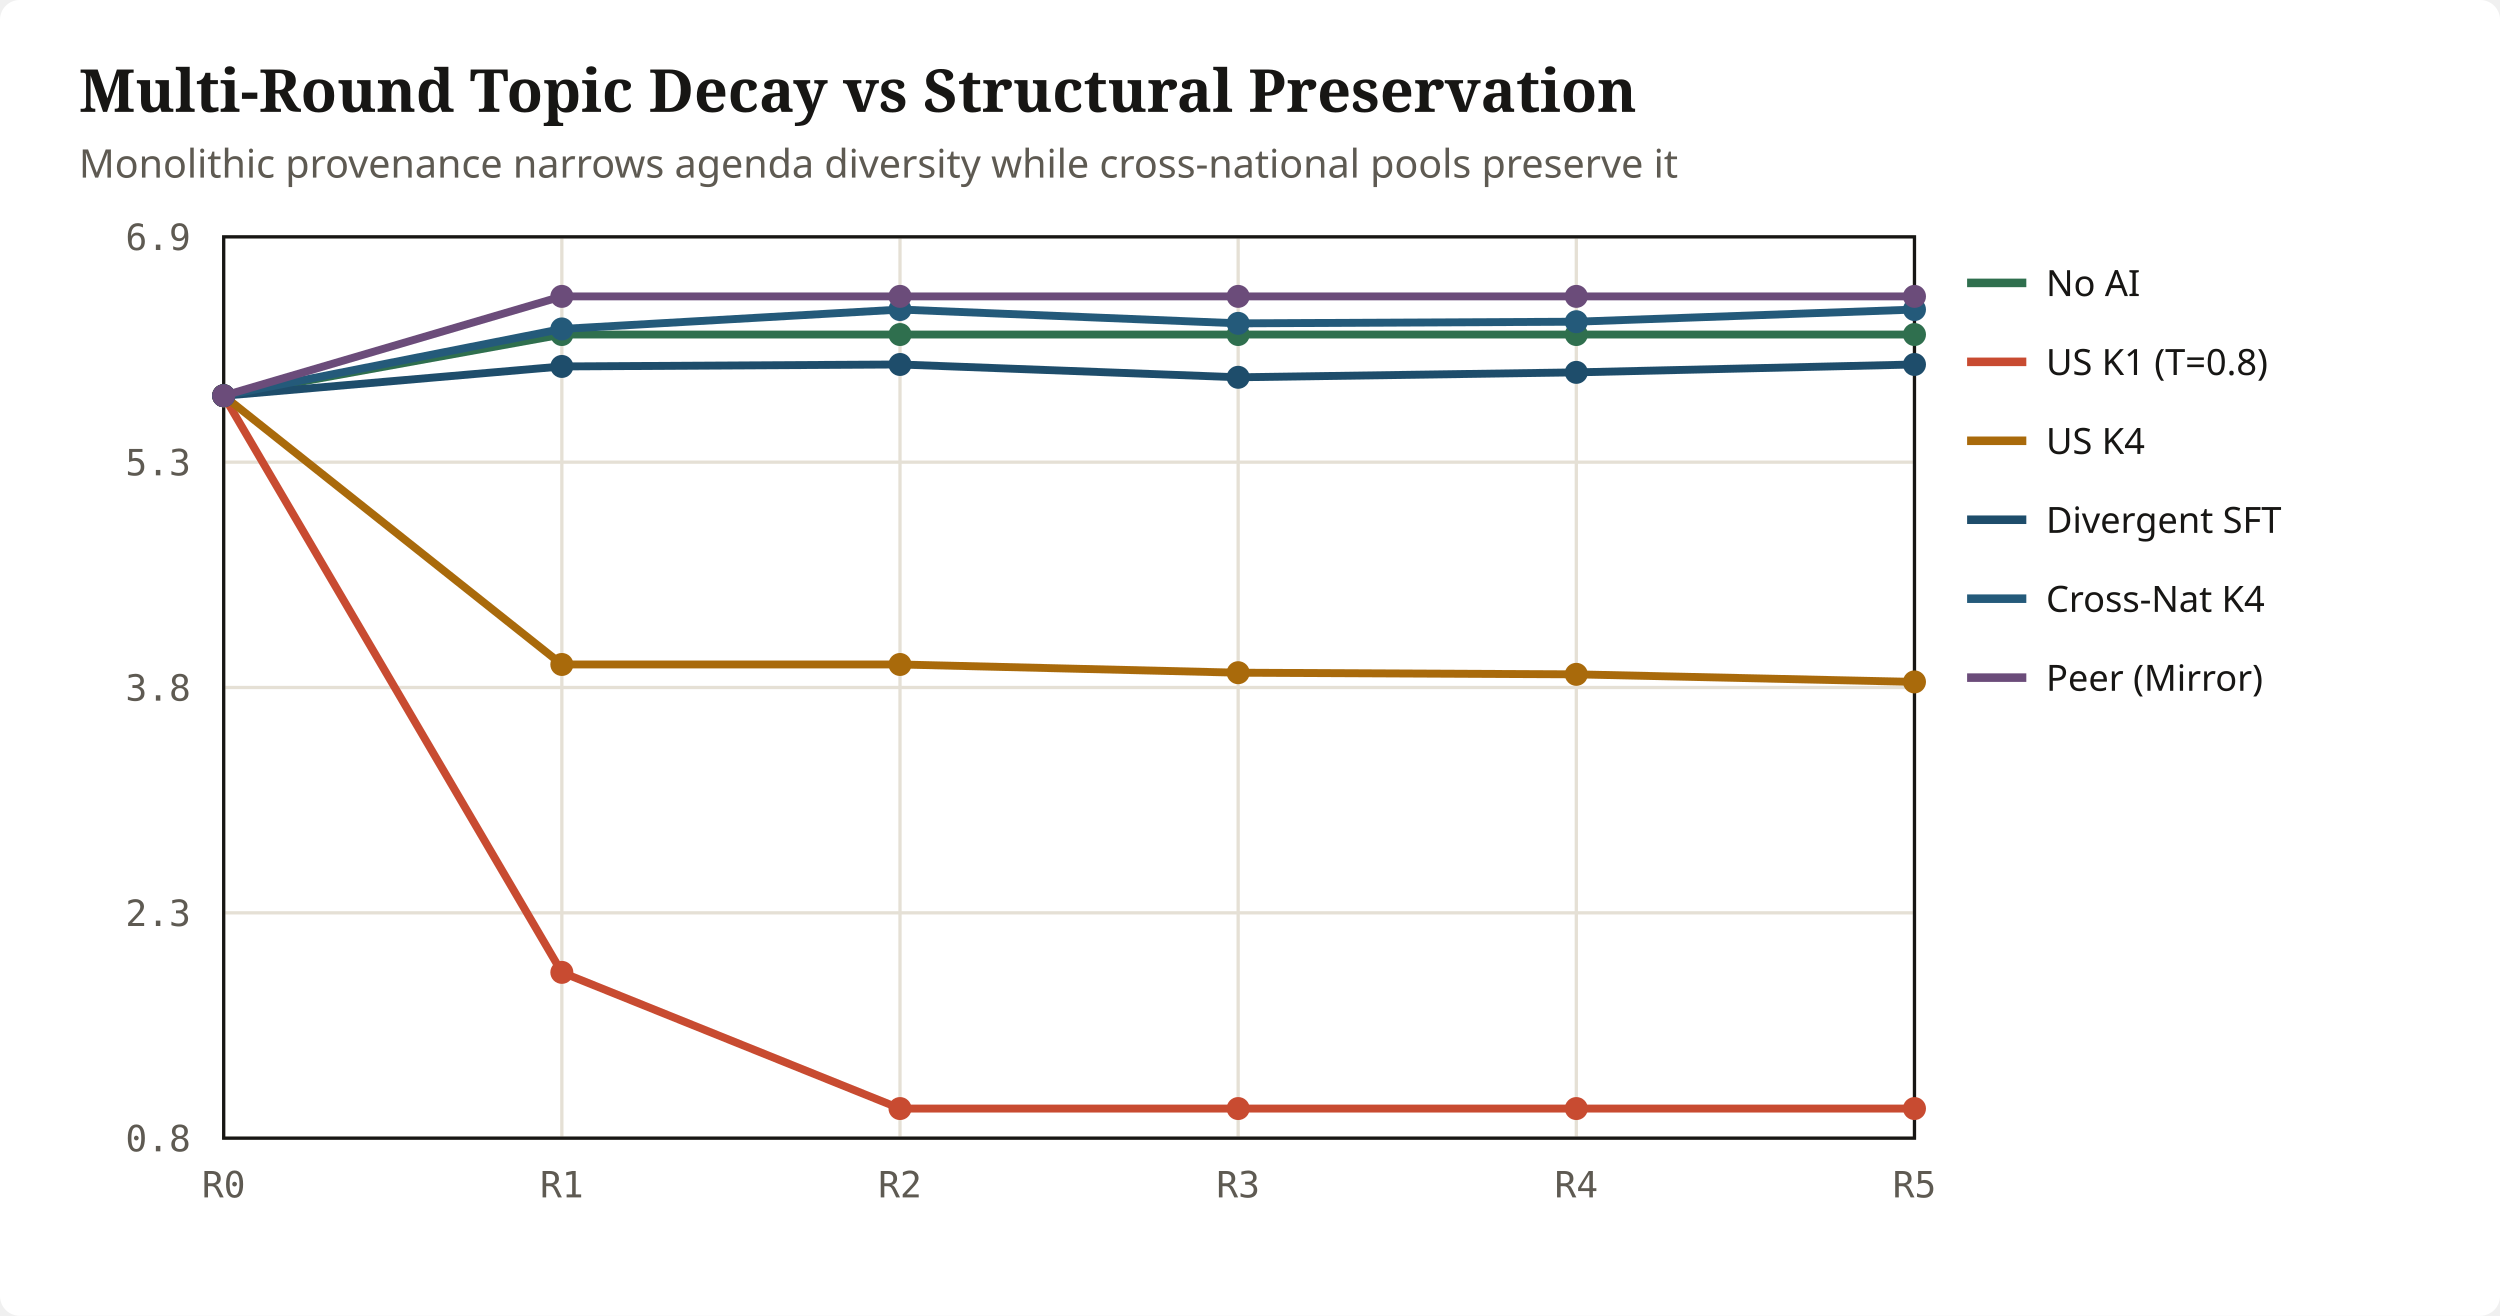
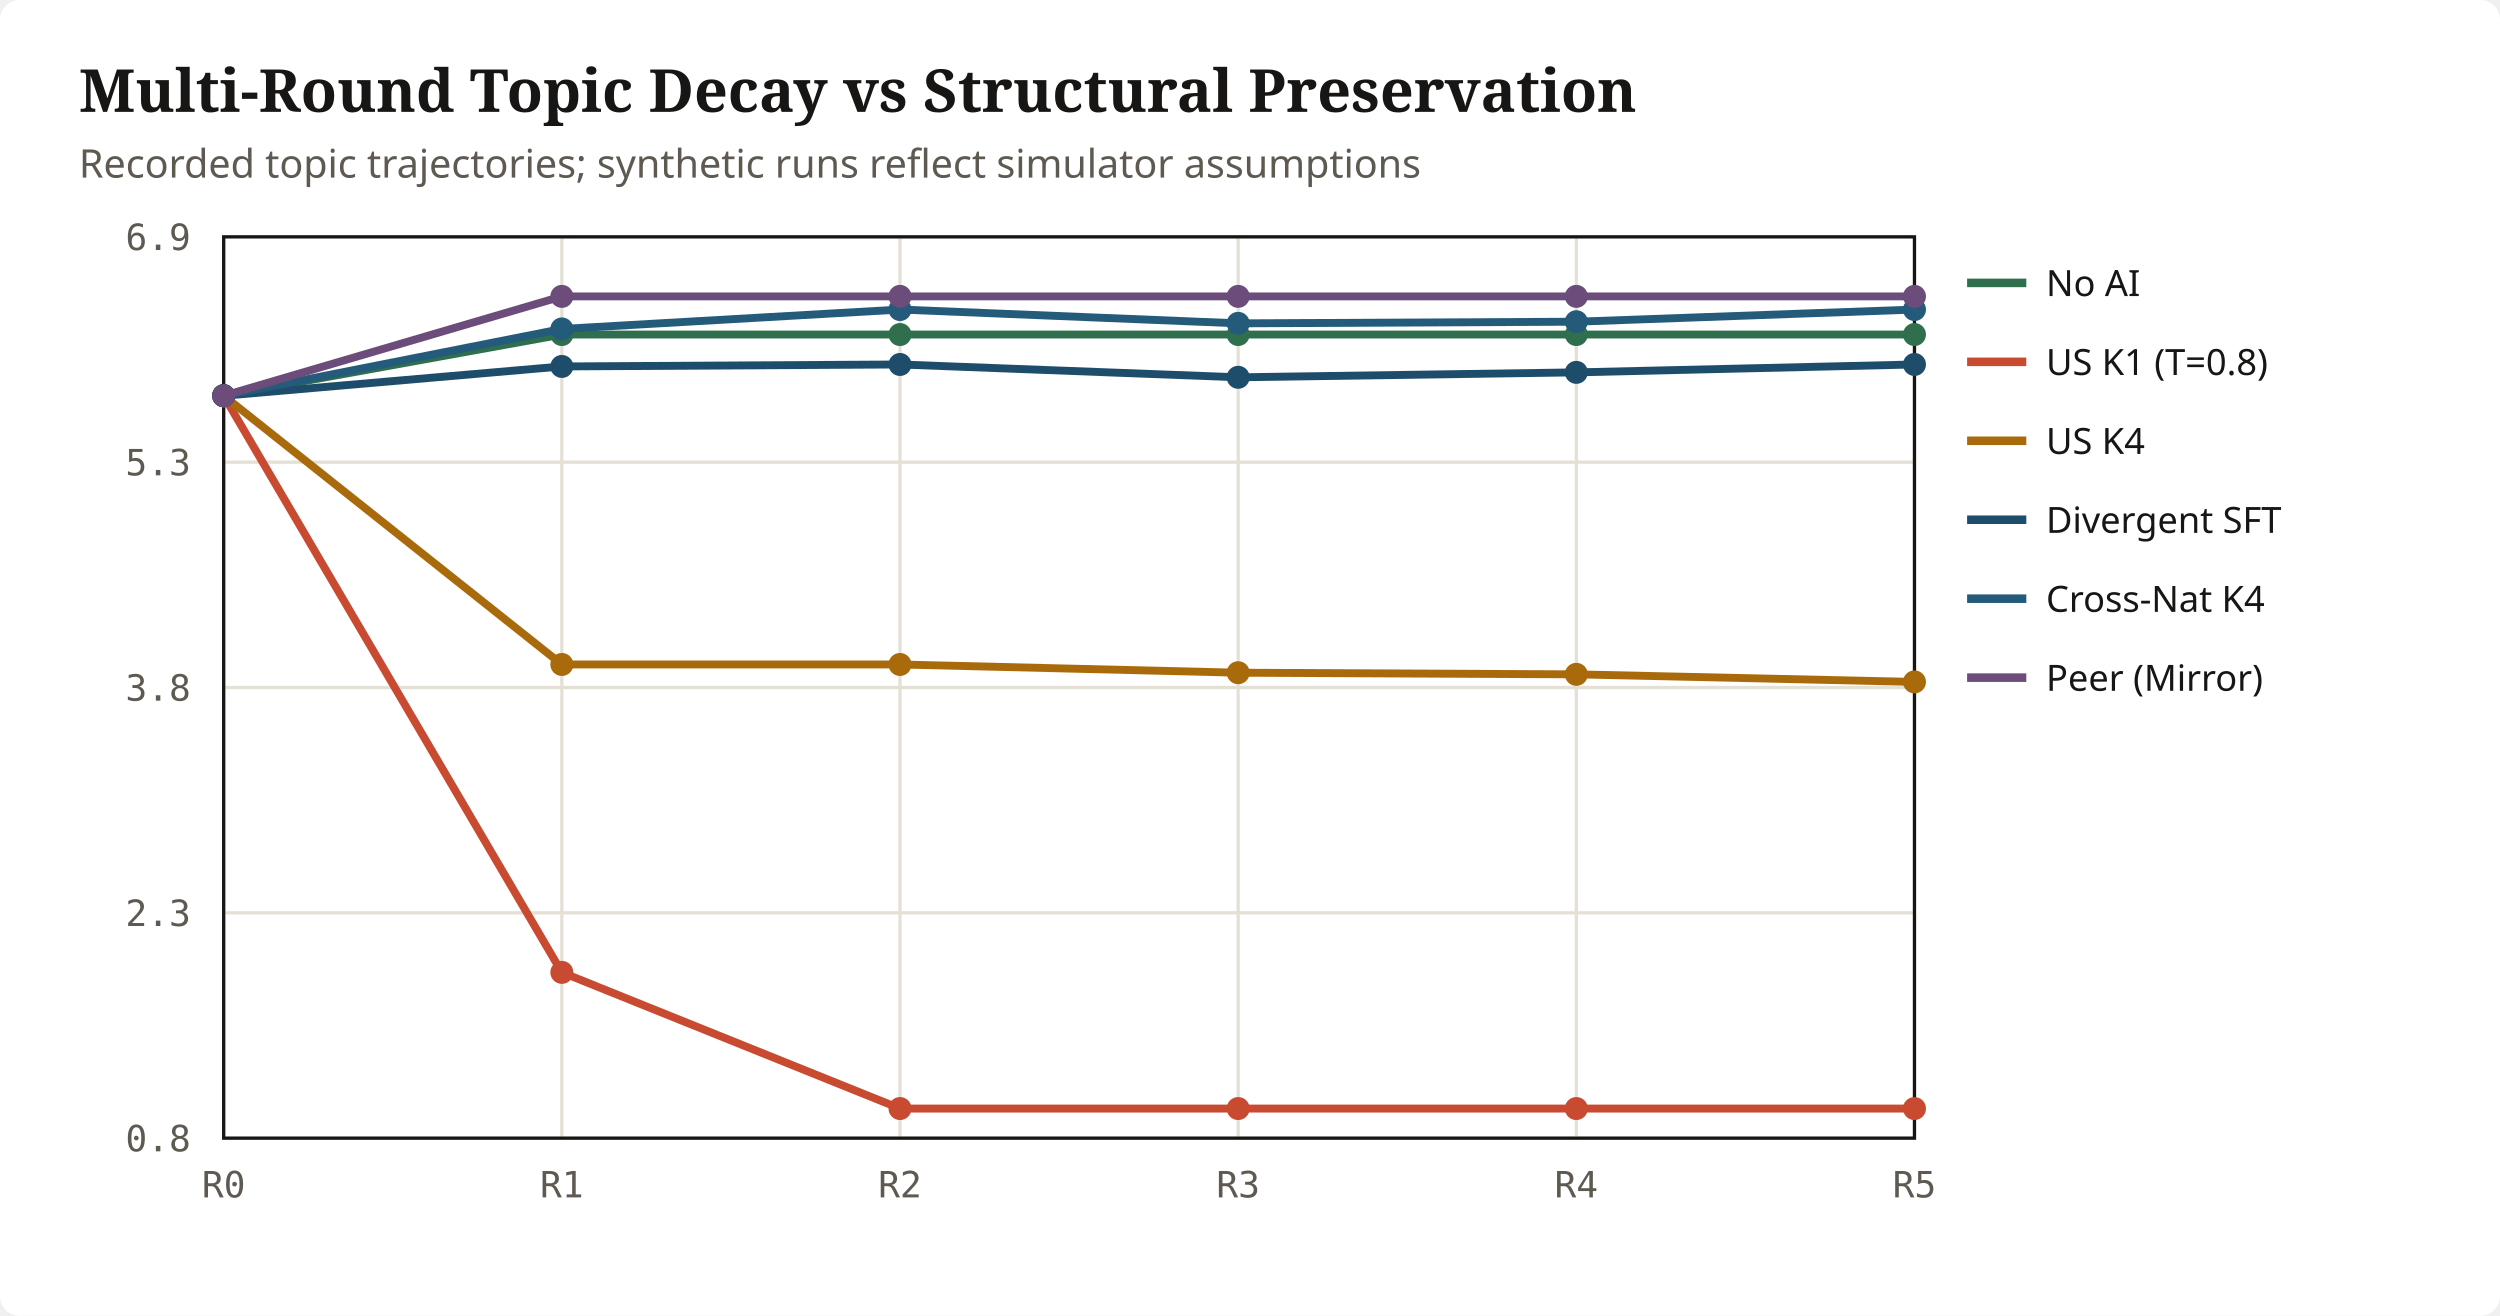
<svg xmlns="http://www.w3.org/2000/svg" viewBox="0 0 760 400" width="760" height="400" role="img" aria-label="Round Trajectories">
  <rect width="760" height="400" fill="#FFFFFF" rx="6" />
  <text x="24" y="34" font-family="Georgia,serif" font-size="18" font-weight="700" fill="#171614">Multi-Round Topic Decay vs Structural Preservation</text>
-   <text x="24" y="54" font-family="sans-serif" font-size="12" fill="#5E5A52">Monolithic provenance narrows agenda diversity while cross-national pools preserve it</text>
+   <text x="24" y="54" font-family="sans-serif" font-size="12" fill="#5E5A52">Recorded topic trajectories; synthetic runs reflect simulator assumptions</text>
  <line x1="68.0" y1="72" x2="68.0" y2="346" stroke="#E5E0D5" stroke-width="1" />
  <text x="68.0" y="364" text-anchor="middle" font-family="monospace" font-size="11" fill="#5E5A52">R0</text>
  <line x1="170.8" y1="72" x2="170.8" y2="346" stroke="#E5E0D5" stroke-width="1" />
  <text x="170.8" y="364" text-anchor="middle" font-family="monospace" font-size="11" fill="#5E5A52">R1</text>
  <line x1="273.6" y1="72" x2="273.6" y2="346" stroke="#E5E0D5" stroke-width="1" />
  <text x="273.6" y="364" text-anchor="middle" font-family="monospace" font-size="11" fill="#5E5A52">R2</text>
  <line x1="376.4" y1="72" x2="376.4" y2="346" stroke="#E5E0D5" stroke-width="1" />
  <text x="376.4" y="364" text-anchor="middle" font-family="monospace" font-size="11" fill="#5E5A52">R3</text>
  <line x1="479.2" y1="72" x2="479.2" y2="346" stroke="#E5E0D5" stroke-width="1" />
  <text x="479.2" y="364" text-anchor="middle" font-family="monospace" font-size="11" fill="#5E5A52">R4</text>
  <line x1="582.0" y1="72" x2="582.0" y2="346" stroke="#E5E0D5" stroke-width="1" />
  <text x="582.0" y="364" text-anchor="middle" font-family="monospace" font-size="11" fill="#5E5A52">R5</text>
  <line x1="68" y1="346.0" x2="582" y2="346.0" stroke="#E5E0D5" stroke-width="1" />
  <text x="58" y="350.0" text-anchor="end" font-family="monospace" font-size="11" fill="#5E5A52">0.8</text>
  <line x1="68" y1="277.5" x2="582" y2="277.5" stroke="#E5E0D5" stroke-width="1" />
  <text x="58" y="281.5" text-anchor="end" font-family="monospace" font-size="11" fill="#5E5A52">2.3</text>
  <line x1="68" y1="209.0" x2="582" y2="209.0" stroke="#E5E0D5" stroke-width="1" />
  <text x="58" y="213.0" text-anchor="end" font-family="monospace" font-size="11" fill="#5E5A52">3.8</text>
  <line x1="68" y1="140.5" x2="582" y2="140.5" stroke="#E5E0D5" stroke-width="1" />
  <text x="58" y="144.5" text-anchor="end" font-family="monospace" font-size="11" fill="#5E5A52">5.3</text>
  <line x1="68" y1="72.0" x2="582" y2="72.0" stroke="#E5E0D5" stroke-width="1" />
  <text x="58" y="76.0" text-anchor="end" font-family="monospace" font-size="11" fill="#5E5A52">6.9</text>
  <rect x="68" y="72" width="514" height="274" fill="none" stroke="#171614" stroke-width="1" />
  <polyline fill="none" stroke="#2F6F4E" stroke-width="2.4" points="68.0,120.3 170.8,101.7 273.6,101.7 376.4,101.7 479.2,101.7 582.0,101.7" />
  <circle cx="68.0" cy="120.3" r="3.5" fill="#2F6F4E" />
  <circle cx="170.8" cy="101.7" r="3.5" fill="#2F6F4E" />
  <circle cx="273.6" cy="101.7" r="3.5" fill="#2F6F4E" />
  <circle cx="376.4" cy="101.7" r="3.5" fill="#2F6F4E" />
  <circle cx="479.2" cy="101.7" r="3.5" fill="#2F6F4E" />
  <circle cx="582.0" cy="101.7" r="3.5" fill="#2F6F4E" />
  <line x1="598" y1="86" x2="616" y2="86" stroke="#2F6F4E" stroke-width="2.6" />
  <text x="622" y="90" font-family="sans-serif" font-size="11" fill="#171614">No AI</text>
  <polyline fill="none" stroke="#C84B31" stroke-width="2.4" points="68.0,120.3 170.8,295.6 273.6,337.0 376.4,337.0 479.2,337.0 582.0,337.0" />
  <circle cx="68.0" cy="120.3" r="3.5" fill="#C84B31" />
  <circle cx="170.8" cy="295.6" r="3.5" fill="#C84B31" />
  <circle cx="273.6" cy="337.0" r="3.5" fill="#C84B31" />
  <circle cx="376.4" cy="337.0" r="3.5" fill="#C84B31" />
  <circle cx="479.2" cy="337.0" r="3.5" fill="#C84B31" />
  <circle cx="582.0" cy="337.0" r="3.5" fill="#C84B31" />
  <line x1="598" y1="110" x2="616" y2="110" stroke="#C84B31" stroke-width="2.6" />
  <text x="622" y="114" font-family="sans-serif" font-size="11" fill="#171614">US K1 (T=0.8)</text>
  <polyline fill="none" stroke="#A96A0B" stroke-width="2.4" points="68.0,120.3 170.8,202.0 273.6,202.0 376.4,204.5 479.2,205.0 582.0,207.3" />
  <circle cx="68.0" cy="120.3" r="3.5" fill="#A96A0B" />
  <circle cx="170.8" cy="202.0" r="3.5" fill="#A96A0B" />
  <circle cx="273.6" cy="202.0" r="3.5" fill="#A96A0B" />
  <circle cx="376.4" cy="204.5" r="3.5" fill="#A96A0B" />
  <circle cx="479.2" cy="205.0" r="3.5" fill="#A96A0B" />
  <circle cx="582.0" cy="207.3" r="3.5" fill="#A96A0B" />
  <line x1="598" y1="134" x2="616" y2="134" stroke="#A96A0B" stroke-width="2.6" />
  <text x="622" y="138" font-family="sans-serif" font-size="11" fill="#171614">US K4</text>
  <polyline fill="none" stroke="#1E4D6B" stroke-width="2.4" points="68.0,120.3 170.8,111.4 273.6,110.8 376.4,114.7 479.2,113.2 582.0,110.8" />
  <circle cx="68.0" cy="120.3" r="3.5" fill="#1E4D6B" />
  <circle cx="170.8" cy="111.4" r="3.5" fill="#1E4D6B" />
  <circle cx="273.6" cy="110.8" r="3.5" fill="#1E4D6B" />
  <circle cx="376.4" cy="114.7" r="3.5" fill="#1E4D6B" />
  <circle cx="479.2" cy="113.2" r="3.5" fill="#1E4D6B" />
  <circle cx="582.0" cy="110.8" r="3.5" fill="#1E4D6B" />
  <line x1="598" y1="158" x2="616" y2="158" stroke="#1E4D6B" stroke-width="2.6" />
  <text x="622" y="162" font-family="sans-serif" font-size="11" fill="#171614">Divergent SFT</text>
  <polyline fill="none" stroke="#245A7A" stroke-width="2.4" points="68.0,120.3 170.8,100.0 273.6,94.1 376.4,98.3 479.2,97.8 582.0,94.1" />
  <circle cx="68.0" cy="120.3" r="3.5" fill="#245A7A" />
  <circle cx="170.8" cy="100.0" r="3.5" fill="#245A7A" />
  <circle cx="273.6" cy="94.1" r="3.5" fill="#245A7A" />
  <circle cx="376.4" cy="98.3" r="3.5" fill="#245A7A" />
  <circle cx="479.2" cy="97.8" r="3.5" fill="#245A7A" />
  <circle cx="582.0" cy="94.1" r="3.5" fill="#245A7A" />
  <line x1="598" y1="182" x2="616" y2="182" stroke="#245A7A" stroke-width="2.6" />
  <text x="622" y="186" font-family="sans-serif" font-size="11" fill="#171614">Cross-Nat K4</text>
  <polyline fill="none" stroke="#6B4C7A" stroke-width="2.4" points="68.0,120.3 170.8,90.1 273.6,90.1 376.4,90.1 479.2,90.1 582.0,90.1" />
  <circle cx="68.0" cy="120.3" r="3.5" fill="#6B4C7A" />
  <circle cx="170.8" cy="90.1" r="3.5" fill="#6B4C7A" />
  <circle cx="273.6" cy="90.1" r="3.5" fill="#6B4C7A" />
  <circle cx="376.4" cy="90.1" r="3.5" fill="#6B4C7A" />
  <circle cx="479.2" cy="90.1" r="3.5" fill="#6B4C7A" />
  <circle cx="582.0" cy="90.1" r="3.5" fill="#6B4C7A" />
  <line x1="598" y1="206" x2="616" y2="206" stroke="#6B4C7A" stroke-width="2.6" />
  <text x="622" y="210" font-family="sans-serif" font-size="11" fill="#171614">Peer (Mirror)</text>
</svg>
